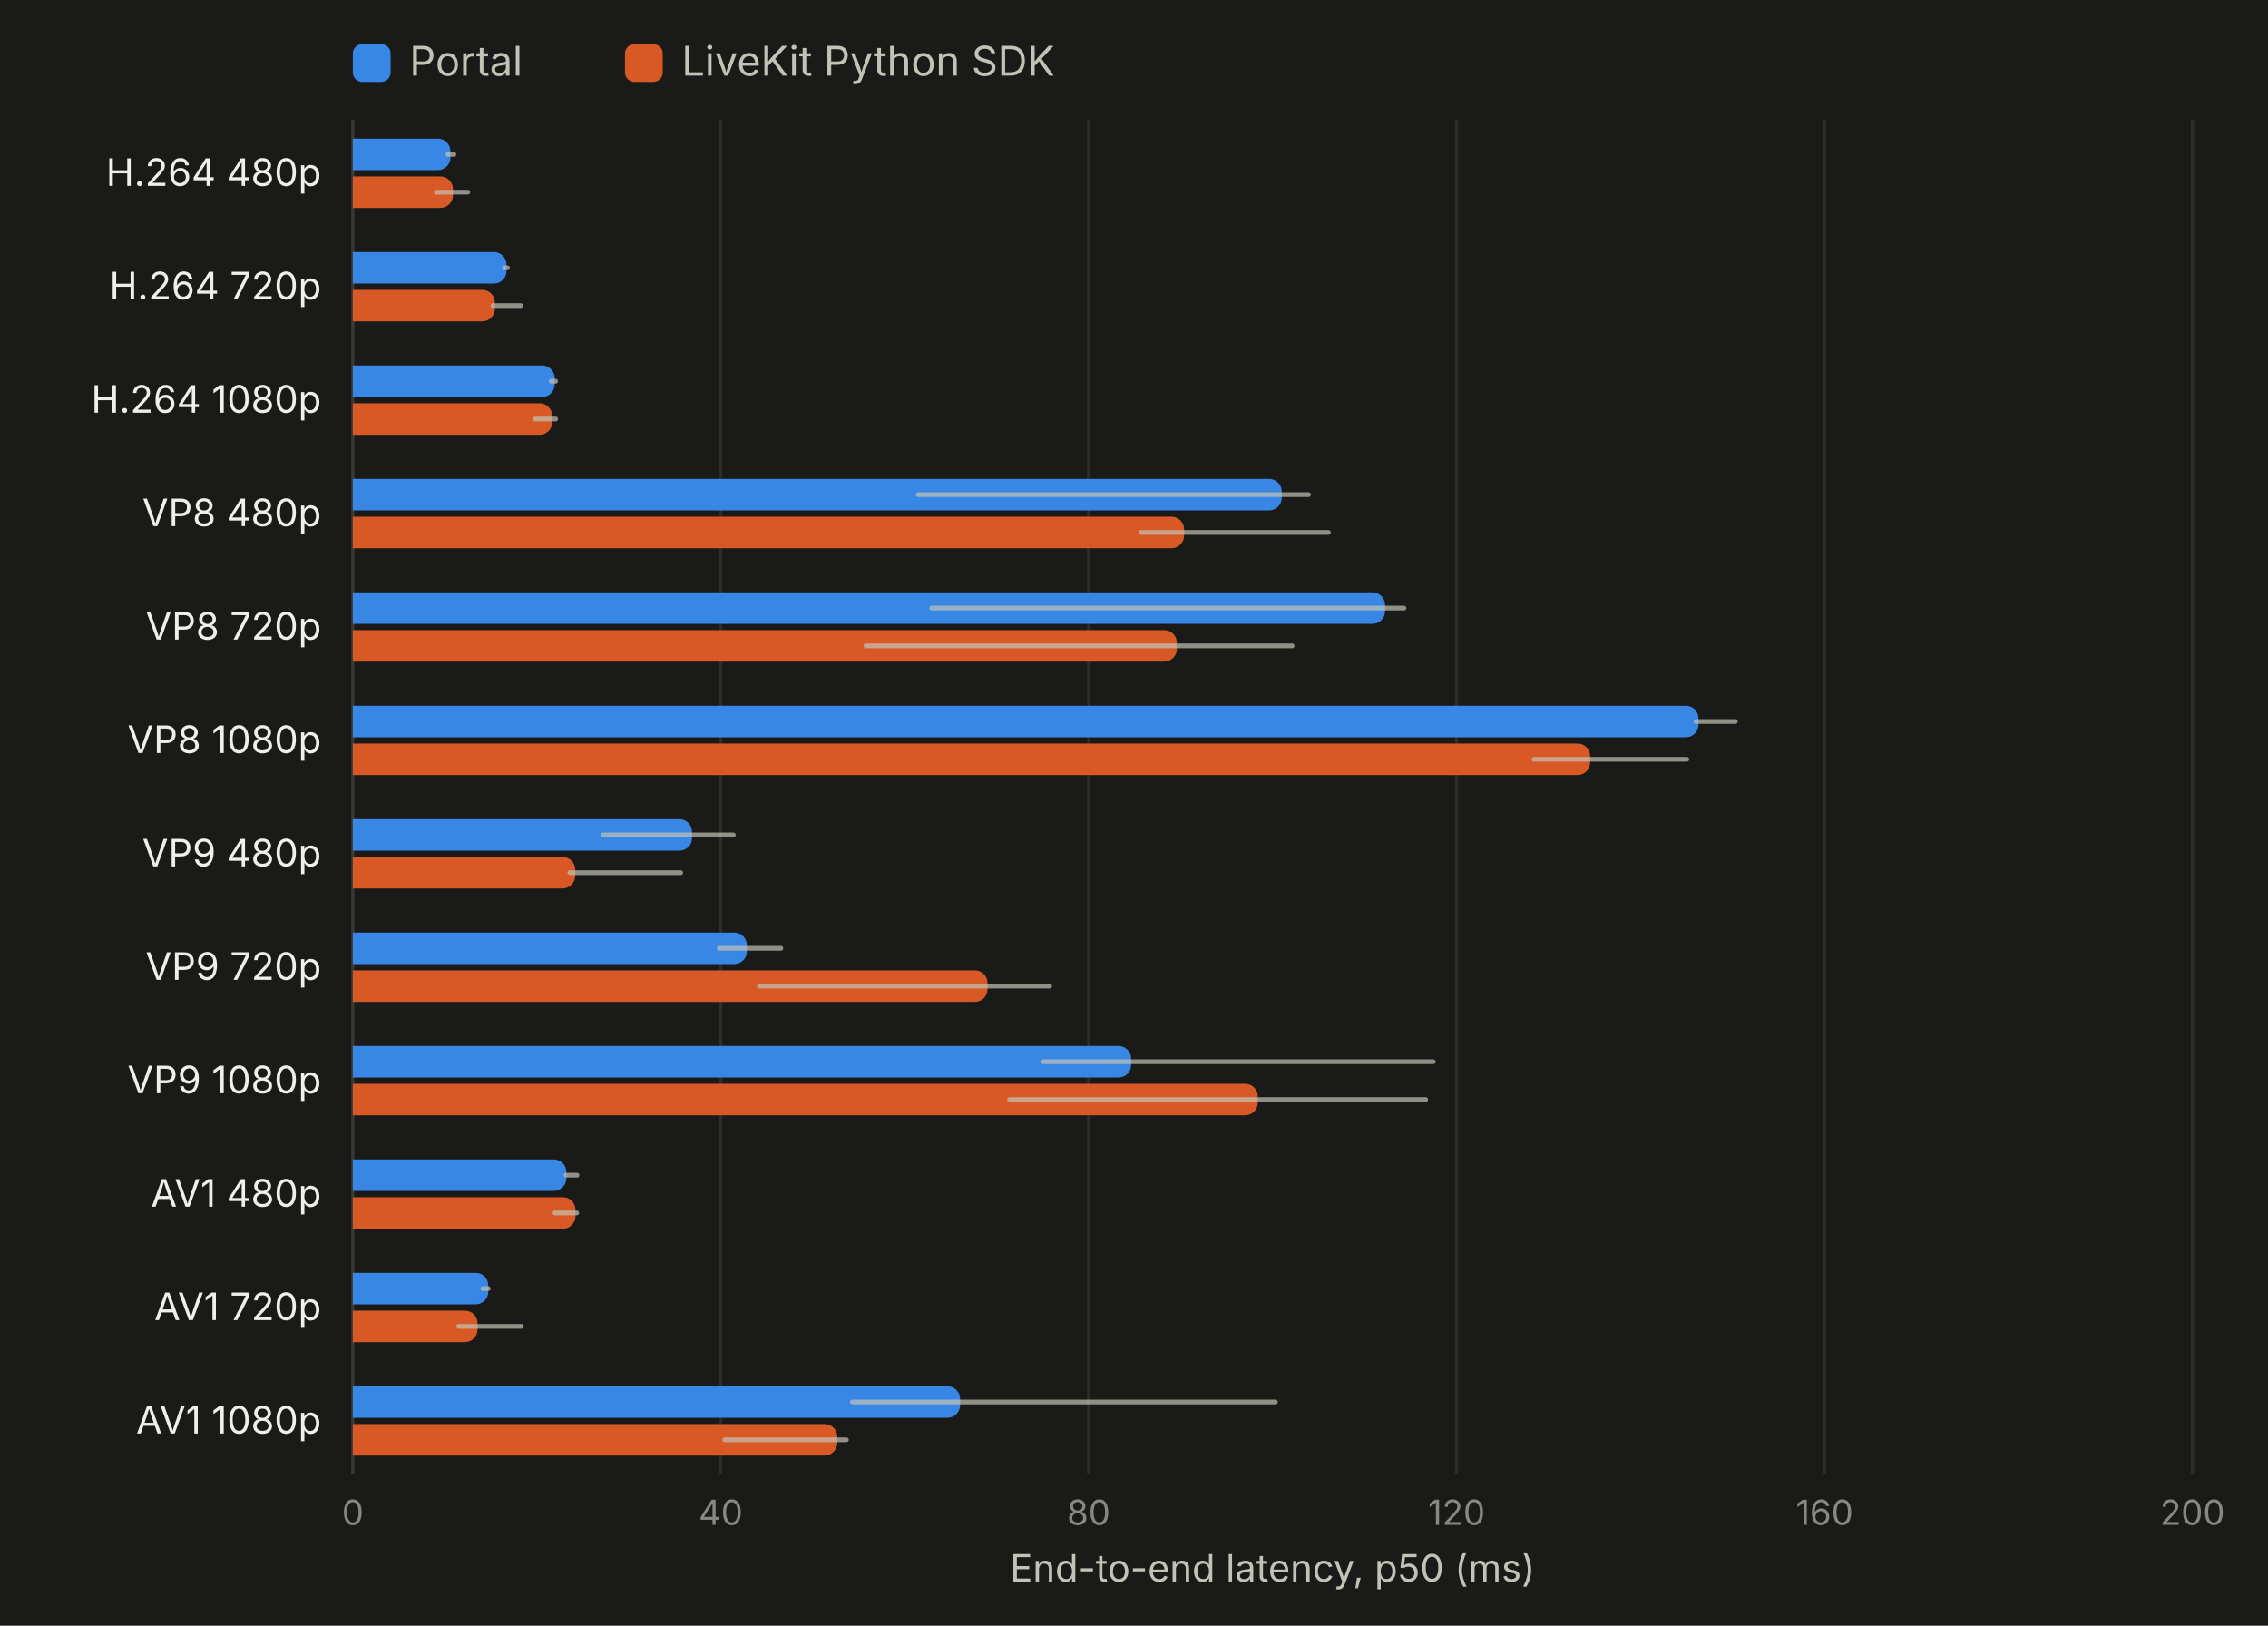
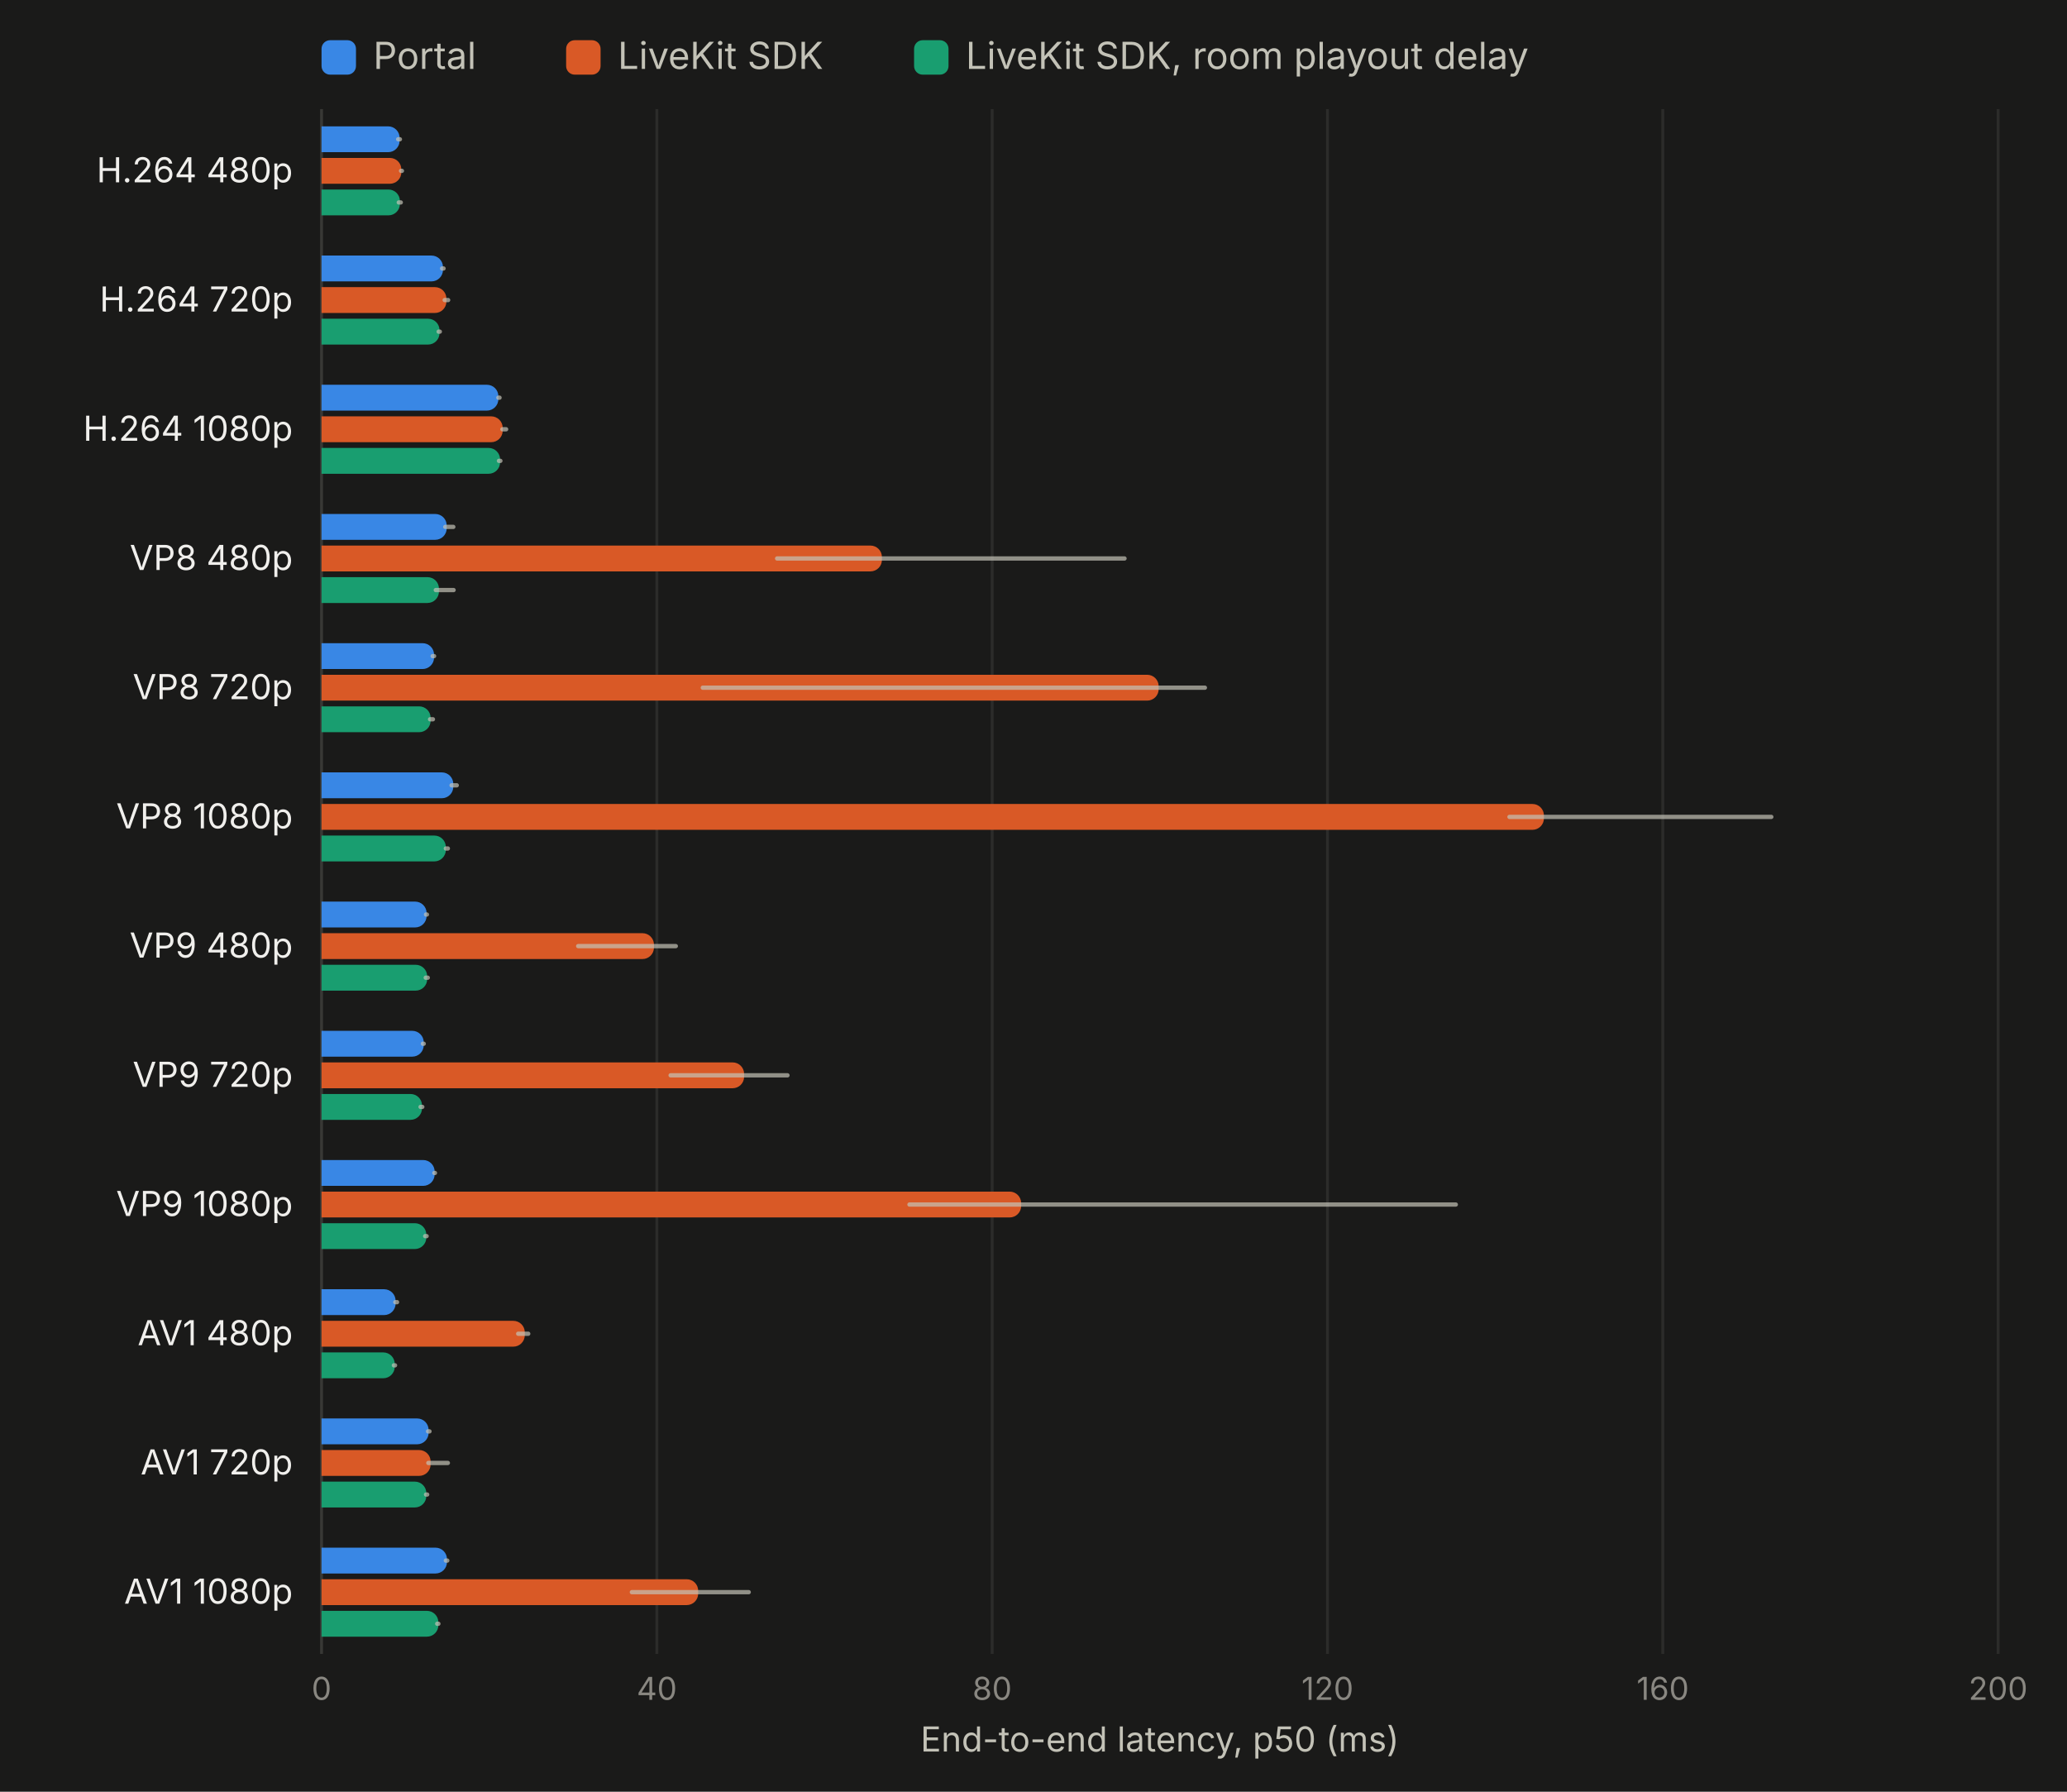
- <svg xmlns="http://www.w3.org/2000/svg" width="720" height="516" viewBox="0 0 720 516" font-family="system-ui, -apple-system, &quot;Segoe UI&quot;, sans-serif" role="img" aria-label="End-to-end latency, p50 (ms): Portal compared with the LiveKit Python SDK">
-   <rect width="720" height="516" fill="#1a1a19" />
+ <svg xmlns="http://www.w3.org/2000/svg" width="720" height="624" viewBox="0 0 720 624" font-family="system-ui, -apple-system, &quot;Segoe UI&quot;, sans-serif" role="img" aria-label="End-to-end latency, p50 (ms): Portal, LiveKit SDK, LiveKit SDK, room playout delay">
+   <rect width="720" height="624" fill="#1a1a19" />
  <rect x="112" y="14" width="12" height="12" rx="3" fill="#3987e5" />
  <text x="130" y="24" font-size="13" fill="#c3c2b7">Portal</text>
-   <rect x="198.4" y="14" width="12" height="12" rx="3" fill="#d95926" />
-   <text x="216.4" y="24" font-size="13" fill="#c3c2b7">LiveKit Python SDK</text>
-   <line x1="112.0" y1="38" x2="112.0" y2="468" stroke="#383835" stroke-width="1" />
-   <text x="112.0" y="484" font-size="11" fill="#898781" text-anchor="middle" style="font-variant-numeric: tabular-nums">0</text>
-   <line x1="228.8" y1="38" x2="228.8" y2="468" stroke="#2c2c2a" stroke-width="1" />
-   <text x="228.8" y="484" font-size="11" fill="#898781" text-anchor="middle" style="font-variant-numeric: tabular-nums">40</text>
-   <line x1="345.6" y1="38" x2="345.6" y2="468" stroke="#2c2c2a" stroke-width="1" />
-   <text x="345.6" y="484" font-size="11" fill="#898781" text-anchor="middle" style="font-variant-numeric: tabular-nums">80</text>
-   <line x1="462.4" y1="38" x2="462.4" y2="468" stroke="#2c2c2a" stroke-width="1" />
-   <text x="462.4" y="484" font-size="11" fill="#898781" text-anchor="middle" style="font-variant-numeric: tabular-nums">120</text>
-   <line x1="579.2" y1="38" x2="579.2" y2="468" stroke="#2c2c2a" stroke-width="1" />
-   <text x="579.2" y="484" font-size="11" fill="#898781" text-anchor="middle" style="font-variant-numeric: tabular-nums">160</text>
-   <line x1="696.0" y1="38" x2="696.0" y2="468" stroke="#2c2c2a" stroke-width="1" />
-   <text x="696.0" y="484" font-size="11" fill="#898781" text-anchor="middle" style="font-variant-numeric: tabular-nums">200</text>
-   <text x="404.0" y="502" font-size="12" fill="#c3c2b7" text-anchor="middle">End-to-end latency, p50 (ms)</text>
-   <text x="102" y="59.0" font-size="12" fill="#f0efec" text-anchor="end">H.264 480p</text>
-   <path d="M112,44 h27.0 a4,4 0 0 1 4,4 v2 a4,4 0 0 1 -4,4 h-27.0 z" fill="#3987e5" />
-   <line x1="142.2" y1="49.0" x2="144.1" y2="49.0" stroke="#c3c2b7" stroke-width="1.5" stroke-linecap="round" opacity="0.7" />
-   <path d="M112,56 h27.8 a4,4 0 0 1 4,4 v2 a4,4 0 0 1 -4,4 h-27.8 z" fill="#d95926" />
-   <line x1="138.6" y1="61.0" x2="148.5" y2="61.0" stroke="#c3c2b7" stroke-width="1.5" stroke-linecap="round" opacity="0.7" />
-   <text x="102" y="95.0" font-size="12" fill="#f0efec" text-anchor="end">H.264 720p</text>
-   <path d="M112,80 h44.8 a4,4 0 0 1 4,4 v2 a4,4 0 0 1 -4,4 h-44.8 z" fill="#3987e5" />
-   <line x1="160.2" y1="85.0" x2="161.1" y2="85.0" stroke="#c3c2b7" stroke-width="1.5" stroke-linecap="round" opacity="0.7" />
-   <path d="M112,92 h41.1 a4,4 0 0 1 4,4 v2 a4,4 0 0 1 -4,4 h-41.1 z" fill="#d95926" />
-   <line x1="156.5" y1="97.0" x2="165.3" y2="97.0" stroke="#c3c2b7" stroke-width="1.5" stroke-linecap="round" opacity="0.7" />
-   <text x="102" y="131.0" font-size="12" fill="#f0efec" text-anchor="end">H.264 1080p</text>
-   <path d="M112,116 h60.1 a4,4 0 0 1 4,4 v2 a4,4 0 0 1 -4,4 h-60.1 z" fill="#3987e5" />
-   <line x1="175.0" y1="121.0" x2="176.4" y2="121.0" stroke="#c3c2b7" stroke-width="1.5" stroke-linecap="round" opacity="0.7" />
-   <path d="M112,128 h59.3 a4,4 0 0 1 4,4 v2 a4,4 0 0 1 -4,4 h-59.3 z" fill="#d95926" />
-   <line x1="169.9" y1="133.0" x2="176.4" y2="133.0" stroke="#c3c2b7" stroke-width="1.5" stroke-linecap="round" opacity="0.7" />
-   <text x="102" y="167.0" font-size="12" fill="#f0efec" text-anchor="end">VP8 480p</text>
-   <path d="M112,152 h290.9 a4,4 0 0 1 4,4 v2 a4,4 0 0 1 -4,4 h-290.9 z" fill="#3987e5" />
-   <line x1="291.5" y1="157.0" x2="415.4" y2="157.0" stroke="#c3c2b7" stroke-width="1.5" stroke-linecap="round" opacity="0.7" />
-   <path d="M112,164 h259.9 a4,4 0 0 1 4,4 v2 a4,4 0 0 1 -4,4 h-259.9 z" fill="#d95926" />
-   <line x1="362.2" y1="169.0" x2="421.7" y2="169.0" stroke="#c3c2b7" stroke-width="1.5" stroke-linecap="round" opacity="0.7" />
-   <text x="102" y="203.0" font-size="12" fill="#f0efec" text-anchor="end">VP8 720p</text>
-   <path d="M112,188 h323.7 a4,4 0 0 1 4,4 v2 a4,4 0 0 1 -4,4 h-323.7 z" fill="#3987e5" />
-   <line x1="295.8" y1="193.0" x2="445.7" y2="193.0" stroke="#c3c2b7" stroke-width="1.5" stroke-linecap="round" opacity="0.7" />
-   <path d="M112,200 h257.6 a4,4 0 0 1 4,4 v2 a4,4 0 0 1 -4,4 h-257.6 z" fill="#d95926" />
-   <line x1="274.9" y1="205.0" x2="410.2" y2="205.0" stroke="#c3c2b7" stroke-width="1.5" stroke-linecap="round" opacity="0.7" />
-   <text x="102" y="239.0" font-size="12" fill="#f0efec" text-anchor="end">VP8 1080p</text>
-   <path d="M112,224 h423.2 a4,4 0 0 1 4,4 v2 a4,4 0 0 1 -4,4 h-423.2 z" fill="#3987e5" />
-   <line x1="538.4" y1="229.0" x2="550.9" y2="229.0" stroke="#c3c2b7" stroke-width="1.5" stroke-linecap="round" opacity="0.7" />
-   <path d="M112,236 h388.8 a4,4 0 0 1 4,4 v2 a4,4 0 0 1 -4,4 h-388.8 z" fill="#d95926" />
-   <line x1="487.0" y1="241.0" x2="535.5" y2="241.0" stroke="#c3c2b7" stroke-width="1.5" stroke-linecap="round" opacity="0.7" />
-   <text x="102" y="275.0" font-size="12" fill="#f0efec" text-anchor="end">VP9 480p</text>
-   <path d="M112,260 h103.7 a4,4 0 0 1 4,4 v2 a4,4 0 0 1 -4,4 h-103.7 z" fill="#3987e5" />
-   <line x1="191.4" y1="265.0" x2="232.8" y2="265.0" stroke="#c3c2b7" stroke-width="1.5" stroke-linecap="round" opacity="0.7" />
-   <path d="M112,272 h66.6 a4,4 0 0 1 4,4 v2 a4,4 0 0 1 -4,4 h-66.6 z" fill="#d95926" />
-   <line x1="180.9" y1="277.0" x2="216.1" y2="277.0" stroke="#c3c2b7" stroke-width="1.5" stroke-linecap="round" opacity="0.7" />
-   <text x="102" y="311.0" font-size="12" fill="#f0efec" text-anchor="end">VP9 720p</text>
-   <path d="M112,296 h121.1 a4,4 0 0 1 4,4 v2 a4,4 0 0 1 -4,4 h-121.1 z" fill="#3987e5" />
-   <line x1="228.3" y1="301.0" x2="247.9" y2="301.0" stroke="#c3c2b7" stroke-width="1.5" stroke-linecap="round" opacity="0.7" />
-   <path d="M112,308 h197.5 a4,4 0 0 1 4,4 v2 a4,4 0 0 1 -4,4 h-197.5 z" fill="#d95926" />
-   <line x1="241.1" y1="313.0" x2="333.2" y2="313.0" stroke="#c3c2b7" stroke-width="1.5" stroke-linecap="round" opacity="0.7" />
-   <text x="102" y="347.0" font-size="12" fill="#f0efec" text-anchor="end">VP9 1080p</text>
-   <path d="M112,332 h243.1 a4,4 0 0 1 4,4 v2 a4,4 0 0 1 -4,4 h-243.1 z" fill="#3987e5" />
-   <line x1="331.2" y1="337.0" x2="455.0" y2="337.0" stroke="#c3c2b7" stroke-width="1.5" stroke-linecap="round" opacity="0.7" />
-   <path d="M112,344 h283.3 a4,4 0 0 1 4,4 v2 a4,4 0 0 1 -4,4 h-283.3 z" fill="#d95926" />
-   <line x1="320.5" y1="349.0" x2="452.6" y2="349.0" stroke="#c3c2b7" stroke-width="1.5" stroke-linecap="round" opacity="0.7" />
-   <text x="102" y="383.0" font-size="12" fill="#f0efec" text-anchor="end">AV1 480p</text>
-   <path d="M112,368 h63.8 a4,4 0 0 1 4,4 v2 a4,4 0 0 1 -4,4 h-63.8 z" fill="#3987e5" />
-   <line x1="179.7" y1="373.0" x2="183.2" y2="373.0" stroke="#c3c2b7" stroke-width="1.5" stroke-linecap="round" opacity="0.7" />
-   <path d="M112,380 h66.7 a4,4 0 0 1 4,4 v2 a4,4 0 0 1 -4,4 h-66.7 z" fill="#d95926" />
-   <line x1="176.2" y1="385.0" x2="183.1" y2="385.0" stroke="#c3c2b7" stroke-width="1.5" stroke-linecap="round" opacity="0.7" />
-   <text x="102" y="419.0" font-size="12" fill="#f0efec" text-anchor="end">AV1 720p</text>
-   <path d="M112,404 h39.0 a4,4 0 0 1 4,4 v2 a4,4 0 0 1 -4,4 h-39.0 z" fill="#3987e5" />
-   <line x1="153.3" y1="409.0" x2="155.0" y2="409.0" stroke="#c3c2b7" stroke-width="1.5" stroke-linecap="round" opacity="0.7" />
-   <path d="M112,416 h35.6 a4,4 0 0 1 4,4 v2 a4,4 0 0 1 -4,4 h-35.6 z" fill="#d95926" />
-   <line x1="145.6" y1="421.0" x2="165.5" y2="421.0" stroke="#c3c2b7" stroke-width="1.5" stroke-linecap="round" opacity="0.7" />
-   <text x="102" y="455.0" font-size="12" fill="#f0efec" text-anchor="end">AV1 1080p</text>
-   <path d="M112,440 h188.8 a4,4 0 0 1 4,4 v2 a4,4 0 0 1 -4,4 h-188.8 z" fill="#3987e5" />
-   <line x1="270.6" y1="445.0" x2="404.9" y2="445.0" stroke="#c3c2b7" stroke-width="1.5" stroke-linecap="round" opacity="0.7" />
-   <path d="M112,452 h149.8 a4,4 0 0 1 4,4 v2 a4,4 0 0 1 -4,4 h-149.8 z" fill="#d95926" />
-   <line x1="230.1" y1="457.0" x2="268.7" y2="457.0" stroke="#c3c2b7" stroke-width="1.5" stroke-linecap="round" opacity="0.7" />
+   <rect x="197.2" y="14" width="12" height="12" rx="3" fill="#d95926" />
+   <text x="215.2" y="24" font-size="13" fill="#c3c2b7">LiveKit SDK</text>
+   <rect x="318.4" y="14" width="12" height="12" rx="3" fill="#199e70" />
+   <text x="336.4" y="24" font-size="13" fill="#c3c2b7">LiveKit SDK, room playout delay</text>
+   <line x1="112.0" y1="38" x2="112.0" y2="576" stroke="#383835" stroke-width="1" />
+   <text x="112.0" y="592" font-size="11" fill="#898781" text-anchor="middle" style="font-variant-numeric: tabular-nums">0</text>
+   <line x1="228.8" y1="38" x2="228.8" y2="576" stroke="#2c2c2a" stroke-width="1" />
+   <text x="228.8" y="592" font-size="11" fill="#898781" text-anchor="middle" style="font-variant-numeric: tabular-nums">40</text>
+   <line x1="345.6" y1="38" x2="345.6" y2="576" stroke="#2c2c2a" stroke-width="1" />
+   <text x="345.6" y="592" font-size="11" fill="#898781" text-anchor="middle" style="font-variant-numeric: tabular-nums">80</text>
+   <line x1="462.4" y1="38" x2="462.4" y2="576" stroke="#2c2c2a" stroke-width="1" />
+   <text x="462.4" y="592" font-size="11" fill="#898781" text-anchor="middle" style="font-variant-numeric: tabular-nums">120</text>
+   <line x1="579.2" y1="38" x2="579.2" y2="576" stroke="#2c2c2a" stroke-width="1" />
+   <text x="579.2" y="592" font-size="11" fill="#898781" text-anchor="middle" style="font-variant-numeric: tabular-nums">160</text>
+   <line x1="696.0" y1="38" x2="696.0" y2="576" stroke="#2c2c2a" stroke-width="1" />
+   <text x="696.0" y="592" font-size="11" fill="#898781" text-anchor="middle" style="font-variant-numeric: tabular-nums">200</text>
+   <text x="404.0" y="610" font-size="12" fill="#c3c2b7" text-anchor="middle">End-to-end latency, p50 (ms)</text>
+   <text x="102" y="63.5" font-size="12" fill="#f0efec" text-anchor="end">H.264 480p</text>
+   <path d="M112,44 h23.2 a4,4 0 0 1 4,4 v1 a4,4 0 0 1 -4,4 h-23.2 z" fill="#3987e5" />
+   <line x1="138.7" y1="48.5" x2="139.3" y2="48.5" stroke="#c3c2b7" stroke-width="1.5" stroke-linecap="round" opacity="0.7" />
+   <path d="M112,55 h23.8 a4,4 0 0 1 4,4 v1 a4,4 0 0 1 -4,4 h-23.8 z" fill="#d95926" />
+   <line x1="139.7" y1="59.5" x2="140.0" y2="59.5" stroke="#c3c2b7" stroke-width="1.5" stroke-linecap="round" opacity="0.7" />
+   <path d="M112,66 h23.3 a4,4 0 0 1 4,4 v1 a4,4 0 0 1 -4,4 h-23.3 z" fill="#199e70" />
+   <line x1="138.9" y1="70.5" x2="139.6" y2="70.5" stroke="#c3c2b7" stroke-width="1.5" stroke-linecap="round" opacity="0.7" />
+   <text x="102" y="108.5" font-size="12" fill="#f0efec" text-anchor="end">H.264 720p</text>
+   <path d="M112,89 h38.3 a4,4 0 0 1 4,4 v1 a4,4 0 0 1 -4,4 h-38.3 z" fill="#3987e5" />
+   <line x1="154.0" y1="93.5" x2="154.5" y2="93.5" stroke="#c3c2b7" stroke-width="1.5" stroke-linecap="round" opacity="0.7" />
+   <path d="M112,100 h39.5 a4,4 0 0 1 4,4 v1 a4,4 0 0 1 -4,4 h-39.5 z" fill="#d95926" />
+   <line x1="154.9" y1="104.5" x2="156.1" y2="104.5" stroke="#c3c2b7" stroke-width="1.5" stroke-linecap="round" opacity="0.7" />
+   <path d="M112,111 h37.1 a4,4 0 0 1 4,4 v1 a4,4 0 0 1 -4,4 h-37.1 z" fill="#199e70" />
+   <line x1="152.8" y1="115.5" x2="153.2" y2="115.5" stroke="#c3c2b7" stroke-width="1.5" stroke-linecap="round" opacity="0.7" />
+   <text x="102" y="153.5" font-size="12" fill="#f0efec" text-anchor="end">H.264 1080p</text>
+   <path d="M112,134 h57.6 a4,4 0 0 1 4,4 v1 a4,4 0 0 1 -4,4 h-57.6 z" fill="#3987e5" />
+   <line x1="173.6" y1="138.5" x2="174.0" y2="138.5" stroke="#c3c2b7" stroke-width="1.5" stroke-linecap="round" opacity="0.7" />
+   <path d="M112,145 h59.1 a4,4 0 0 1 4,4 v1 a4,4 0 0 1 -4,4 h-59.1 z" fill="#d95926" />
+   <line x1="175.0" y1="149.5" x2="176.3" y2="149.5" stroke="#c3c2b7" stroke-width="1.5" stroke-linecap="round" opacity="0.7" />
+   <path d="M112,156 h58.2 a4,4 0 0 1 4,4 v1 a4,4 0 0 1 -4,4 h-58.2 z" fill="#199e70" />
+   <line x1="173.8" y1="160.5" x2="174.3" y2="160.5" stroke="#c3c2b7" stroke-width="1.5" stroke-linecap="round" opacity="0.7" />
+   <text x="102" y="198.5" font-size="12" fill="#f0efec" text-anchor="end">VP8 480p</text>
+   <path d="M112,179 h39.6 a4,4 0 0 1 4,4 v1 a4,4 0 0 1 -4,4 h-39.6 z" fill="#3987e5" />
+   <line x1="155.1" y1="183.5" x2="157.9" y2="183.5" stroke="#c3c2b7" stroke-width="1.5" stroke-linecap="round" opacity="0.7" />
+   <path d="M112,190 h191.2 a4,4 0 0 1 4,4 v1 a4,4 0 0 1 -4,4 h-191.2 z" fill="#d95926" />
+   <line x1="270.7" y1="194.5" x2="391.7" y2="194.5" stroke="#c3c2b7" stroke-width="1.5" stroke-linecap="round" opacity="0.7" />
+   <path d="M112,201 h36.9 a4,4 0 0 1 4,4 v1 a4,4 0 0 1 -4,4 h-36.9 z" fill="#199e70" />
+   <line x1="151.8" y1="205.5" x2="158.0" y2="205.5" stroke="#c3c2b7" stroke-width="1.5" stroke-linecap="round" opacity="0.7" />
+   <text x="102" y="243.5" font-size="12" fill="#f0efec" text-anchor="end">VP8 720p</text>
+   <path d="M112,224 h35.2 a4,4 0 0 1 4,4 v1 a4,4 0 0 1 -4,4 h-35.2 z" fill="#3987e5" />
+   <line x1="150.7" y1="228.5" x2="151.2" y2="228.5" stroke="#c3c2b7" stroke-width="1.5" stroke-linecap="round" opacity="0.7" />
+   <path d="M112,235 h287.6 a4,4 0 0 1 4,4 v1 a4,4 0 0 1 -4,4 h-287.6 z" fill="#d95926" />
+   <line x1="244.8" y1="239.5" x2="419.7" y2="239.5" stroke="#c3c2b7" stroke-width="1.5" stroke-linecap="round" opacity="0.7" />
+   <path d="M112,246 h34.0 a4,4 0 0 1 4,4 v1 a4,4 0 0 1 -4,4 h-34.0 z" fill="#199e70" />
+   <line x1="149.8" y1="250.5" x2="150.8" y2="250.5" stroke="#c3c2b7" stroke-width="1.5" stroke-linecap="round" opacity="0.7" />
+   <text x="102" y="288.5" font-size="12" fill="#f0efec" text-anchor="end">VP8 1080p</text>
+   <path d="M112,269 h41.9 a4,4 0 0 1 4,4 v1 a4,4 0 0 1 -4,4 h-41.9 z" fill="#3987e5" />
+   <line x1="157.3" y1="273.5" x2="159.1" y2="273.5" stroke="#c3c2b7" stroke-width="1.5" stroke-linecap="round" opacity="0.7" />
+   <path d="M112,280 h421.8 a4,4 0 0 1 4,4 v1 a4,4 0 0 1 -4,4 h-421.8 z" fill="#d95926" />
+   <line x1="525.8" y1="284.5" x2="617.0" y2="284.5" stroke="#c3c2b7" stroke-width="1.5" stroke-linecap="round" opacity="0.7" />
+   <path d="M112,291 h39.3 a4,4 0 0 1 4,4 v1 a4,4 0 0 1 -4,4 h-39.3 z" fill="#199e70" />
+   <line x1="155.3" y1="295.5" x2="156.0" y2="295.5" stroke="#c3c2b7" stroke-width="1.5" stroke-linecap="round" opacity="0.7" />
+   <text x="102" y="333.5" font-size="12" fill="#f0efec" text-anchor="end">VP9 480p</text>
+   <path d="M112,314 h32.6 a4,4 0 0 1 4,4 v1 a4,4 0 0 1 -4,4 h-32.6 z" fill="#3987e5" />
+   <line x1="148.4" y1="318.5" x2="148.7" y2="318.5" stroke="#c3c2b7" stroke-width="1.5" stroke-linecap="round" opacity="0.7" />
+   <path d="M112,325 h111.8 a4,4 0 0 1 4,4 v1 a4,4 0 0 1 -4,4 h-111.8 z" fill="#d95926" />
+   <line x1="201.4" y1="329.5" x2="235.4" y2="329.5" stroke="#c3c2b7" stroke-width="1.5" stroke-linecap="round" opacity="0.7" />
+   <path d="M112,336 h32.8 a4,4 0 0 1 4,4 v1 a4,4 0 0 1 -4,4 h-32.8 z" fill="#199e70" />
+   <line x1="148.3" y1="340.5" x2="149.0" y2="340.5" stroke="#c3c2b7" stroke-width="1.5" stroke-linecap="round" opacity="0.7" />
+   <text x="102" y="378.5" font-size="12" fill="#f0efec" text-anchor="end">VP9 720p</text>
+   <path d="M112,359 h31.6 a4,4 0 0 1 4,4 v1 a4,4 0 0 1 -4,4 h-31.6 z" fill="#3987e5" />
+   <line x1="147.3" y1="363.5" x2="147.6" y2="363.5" stroke="#c3c2b7" stroke-width="1.5" stroke-linecap="round" opacity="0.7" />
+   <path d="M112,370 h143.2 a4,4 0 0 1 4,4 v1 a4,4 0 0 1 -4,4 h-143.2 z" fill="#d95926" />
+   <line x1="233.6" y1="374.5" x2="274.3" y2="374.5" stroke="#c3c2b7" stroke-width="1.5" stroke-linecap="round" opacity="0.7" />
+   <path d="M112,381 h31.0 a4,4 0 0 1 4,4 v1 a4,4 0 0 1 -4,4 h-31.0 z" fill="#199e70" />
+   <line x1="146.5" y1="385.5" x2="147.1" y2="385.5" stroke="#c3c2b7" stroke-width="1.5" stroke-linecap="round" opacity="0.7" />
+   <text x="102" y="423.5" font-size="12" fill="#f0efec" text-anchor="end">VP9 1080p</text>
+   <path d="M112,404 h35.4 a4,4 0 0 1 4,4 v1 a4,4 0 0 1 -4,4 h-35.4 z" fill="#3987e5" />
+   <line x1="151.3" y1="408.5" x2="151.5" y2="408.5" stroke="#c3c2b7" stroke-width="1.5" stroke-linecap="round" opacity="0.7" />
+   <path d="M112,415 h239.7 a4,4 0 0 1 4,4 v1 a4,4 0 0 1 -4,4 h-239.7 z" fill="#d95926" />
+   <line x1="316.8" y1="419.5" x2="507.1" y2="419.5" stroke="#c3c2b7" stroke-width="1.5" stroke-linecap="round" opacity="0.7" />
+   <path d="M112,426 h32.5 a4,4 0 0 1 4,4 v1 a4,4 0 0 1 -4,4 h-32.5 z" fill="#199e70" />
+   <line x1="148.1" y1="430.5" x2="148.6" y2="430.5" stroke="#c3c2b7" stroke-width="1.5" stroke-linecap="round" opacity="0.7" />
+   <text x="102" y="468.5" font-size="12" fill="#f0efec" text-anchor="end">AV1 480p</text>
+   <path d="M112,449 h21.8 a4,4 0 0 1 4,4 v1 a4,4 0 0 1 -4,4 h-21.8 z" fill="#3987e5" />
+   <line x1="137.7" y1="453.5" x2="138.3" y2="453.5" stroke="#c3c2b7" stroke-width="1.5" stroke-linecap="round" opacity="0.7" />
+   <path d="M112,460 h66.8 a4,4 0 0 1 4,4 v1 a4,4 0 0 1 -4,4 h-66.8 z" fill="#d95926" />
+   <line x1="180.5" y1="464.5" x2="184.0" y2="464.5" stroke="#c3c2b7" stroke-width="1.5" stroke-linecap="round" opacity="0.7" />
+   <path d="M112,471 h21.5 a4,4 0 0 1 4,4 v1 a4,4 0 0 1 -4,4 h-21.5 z" fill="#199e70" />
+   <line x1="137.2" y1="475.5" x2="137.6" y2="475.5" stroke="#c3c2b7" stroke-width="1.5" stroke-linecap="round" opacity="0.7" />
+   <text x="102" y="513.5" font-size="12" fill="#f0efec" text-anchor="end">AV1 720p</text>
+   <path d="M112,494 h33.3 a4,4 0 0 1 4,4 v1 a4,4 0 0 1 -4,4 h-33.3 z" fill="#3987e5" />
+   <line x1="149.1" y1="498.5" x2="149.6" y2="498.5" stroke="#c3c2b7" stroke-width="1.5" stroke-linecap="round" opacity="0.7" />
+   <path d="M112,505 h34.0 a4,4 0 0 1 4,4 v1 a4,4 0 0 1 -4,4 h-34.0 z" fill="#d95926" />
+   <line x1="149.2" y1="509.5" x2="156.0" y2="509.5" stroke="#c3c2b7" stroke-width="1.5" stroke-linecap="round" opacity="0.7" />
+   <path d="M112,516 h32.5 a4,4 0 0 1 4,4 v1 a4,4 0 0 1 -4,4 h-32.5 z" fill="#199e70" />
+   <line x1="148.4" y1="520.5" x2="148.8" y2="520.5" stroke="#c3c2b7" stroke-width="1.5" stroke-linecap="round" opacity="0.7" />
+   <text x="102" y="558.5" font-size="12" fill="#f0efec" text-anchor="end">AV1 1080p</text>
+   <path d="M112,539 h39.7 a4,4 0 0 1 4,4 v1 a4,4 0 0 1 -4,4 h-39.7 z" fill="#3987e5" />
+   <line x1="155.3" y1="543.5" x2="155.8" y2="543.5" stroke="#c3c2b7" stroke-width="1.5" stroke-linecap="round" opacity="0.7" />
+   <path d="M112,550 h127.2 a4,4 0 0 1 4,4 v1 a4,4 0 0 1 -4,4 h-127.2 z" fill="#d95926" />
+   <line x1="220.1" y1="554.5" x2="260.8" y2="554.5" stroke="#c3c2b7" stroke-width="1.5" stroke-linecap="round" opacity="0.7" />
+   <path d="M112,561 h36.7 a4,4 0 0 1 4,4 v1 a4,4 0 0 1 -4,4 h-36.7 z" fill="#199e70" />
+   <line x1="152.3" y1="565.5" x2="152.7" y2="565.5" stroke="#c3c2b7" stroke-width="1.5" stroke-linecap="round" opacity="0.7" />
</svg>
